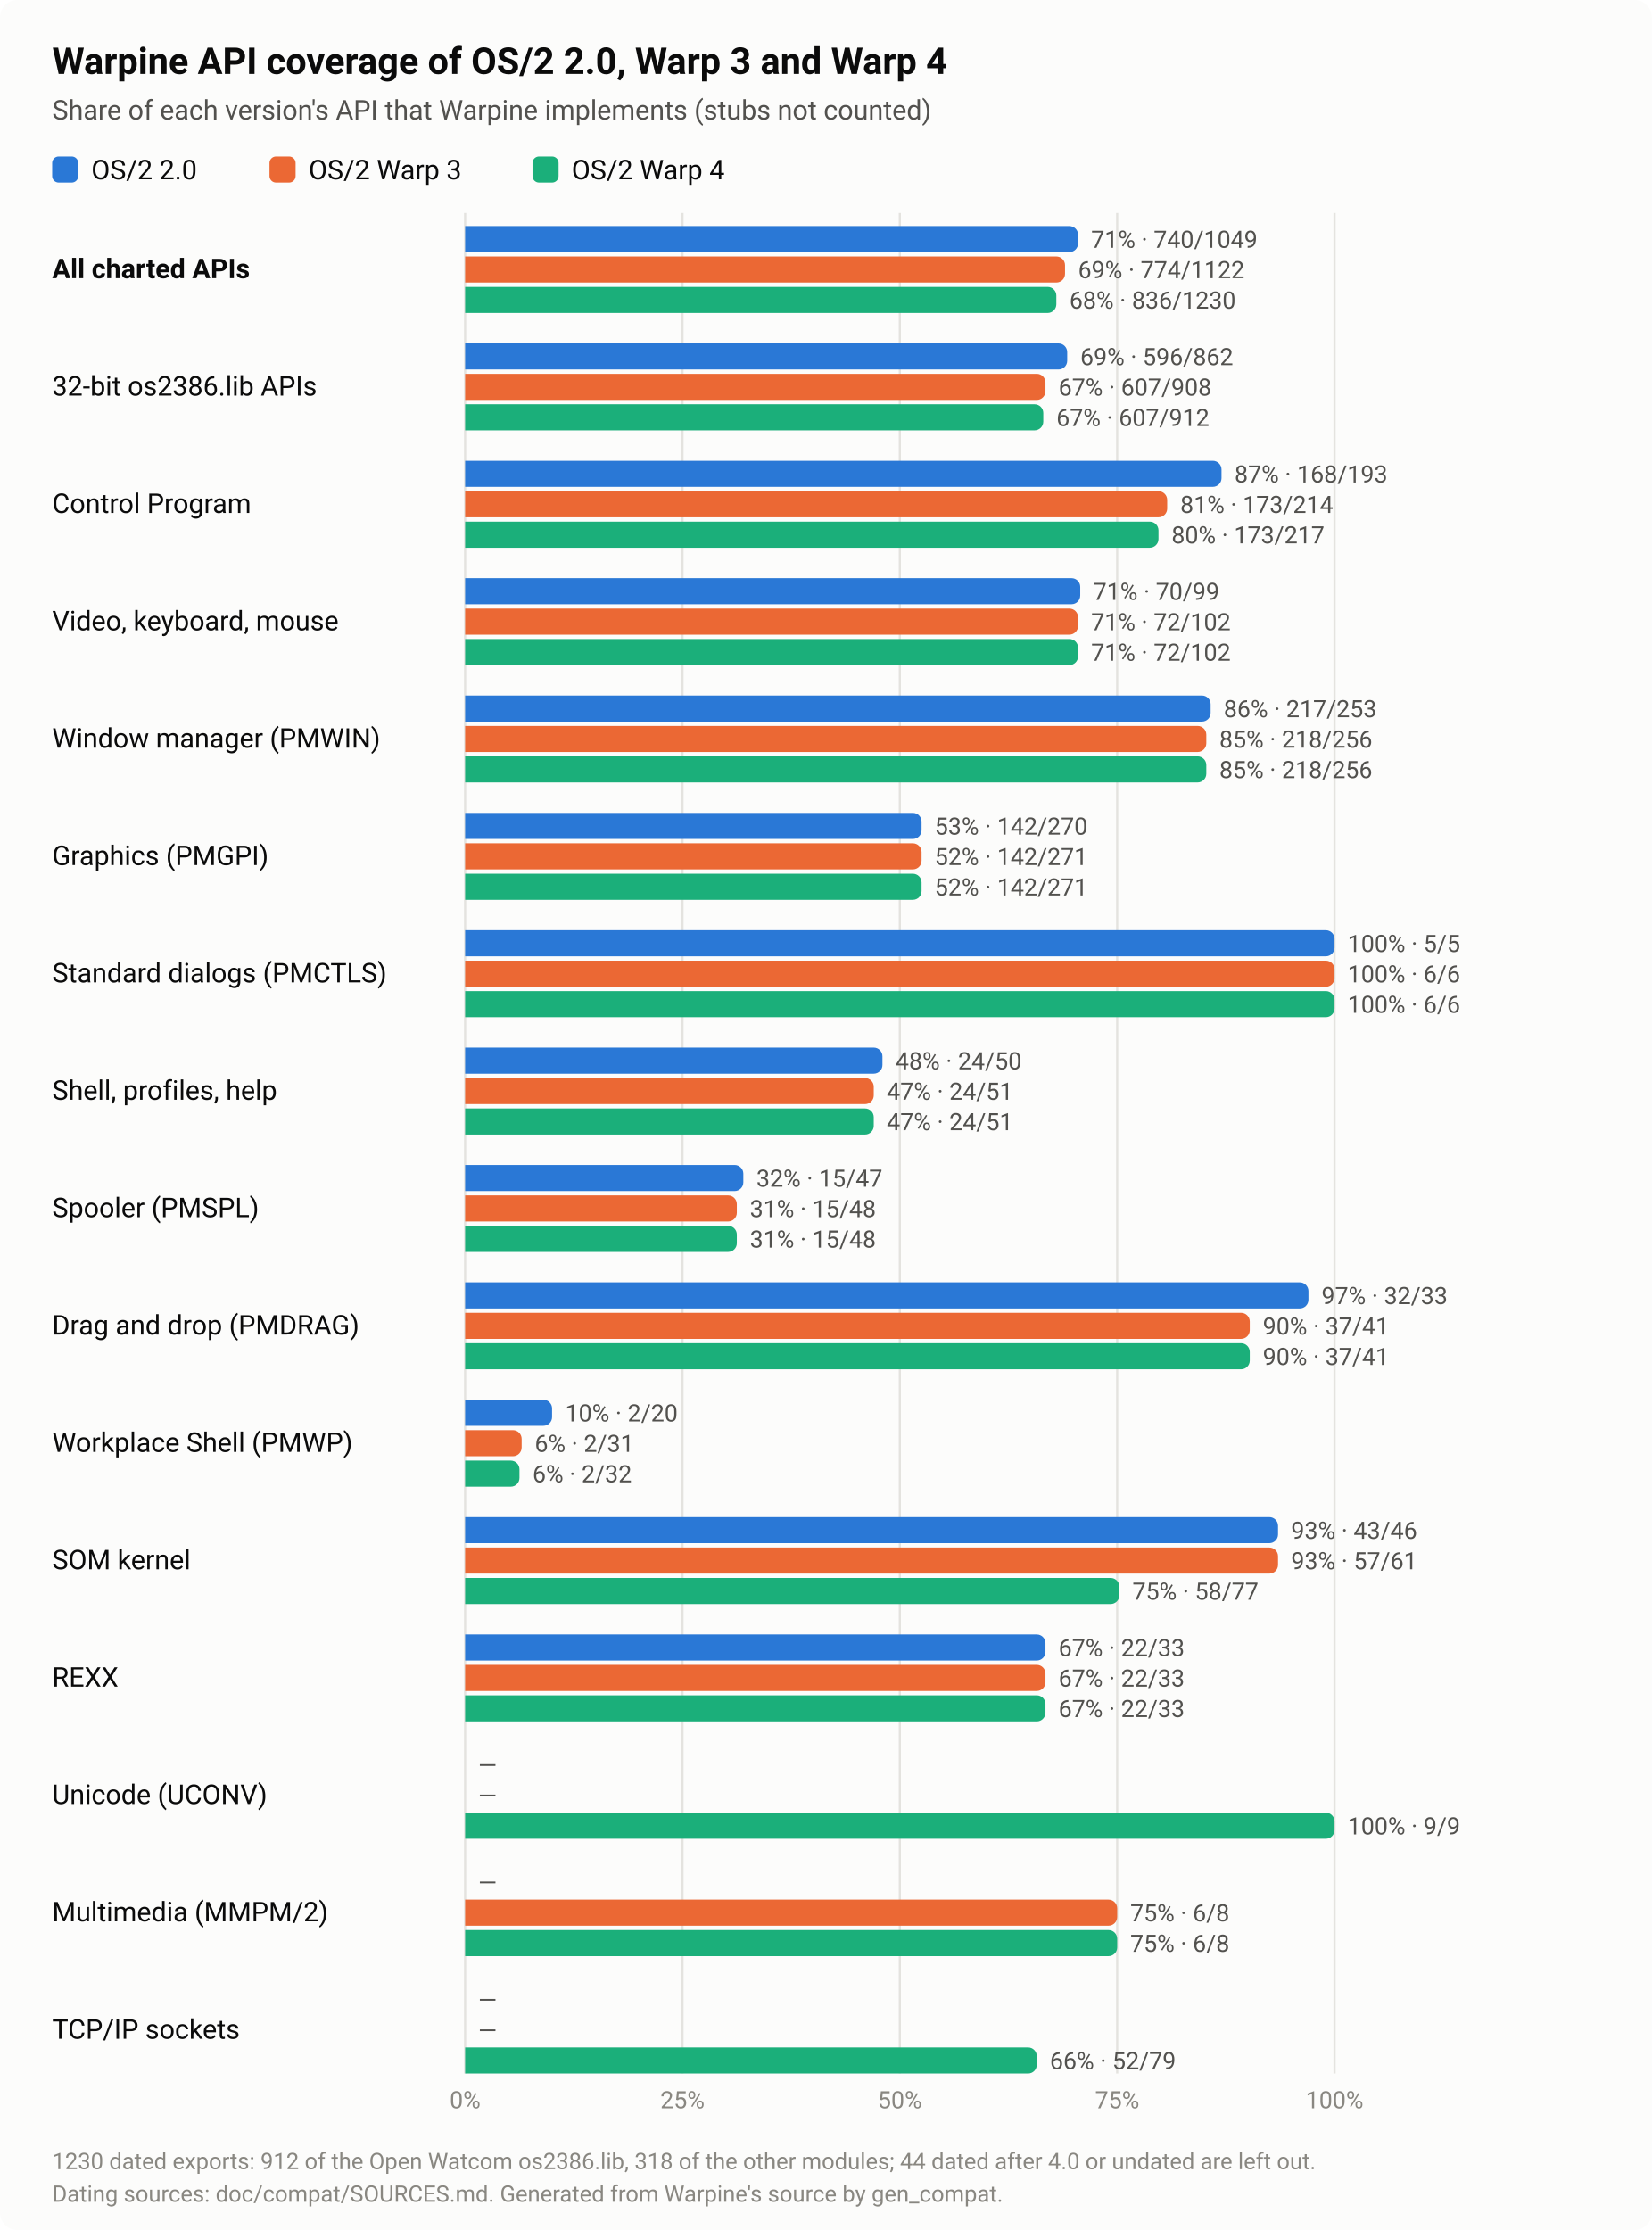
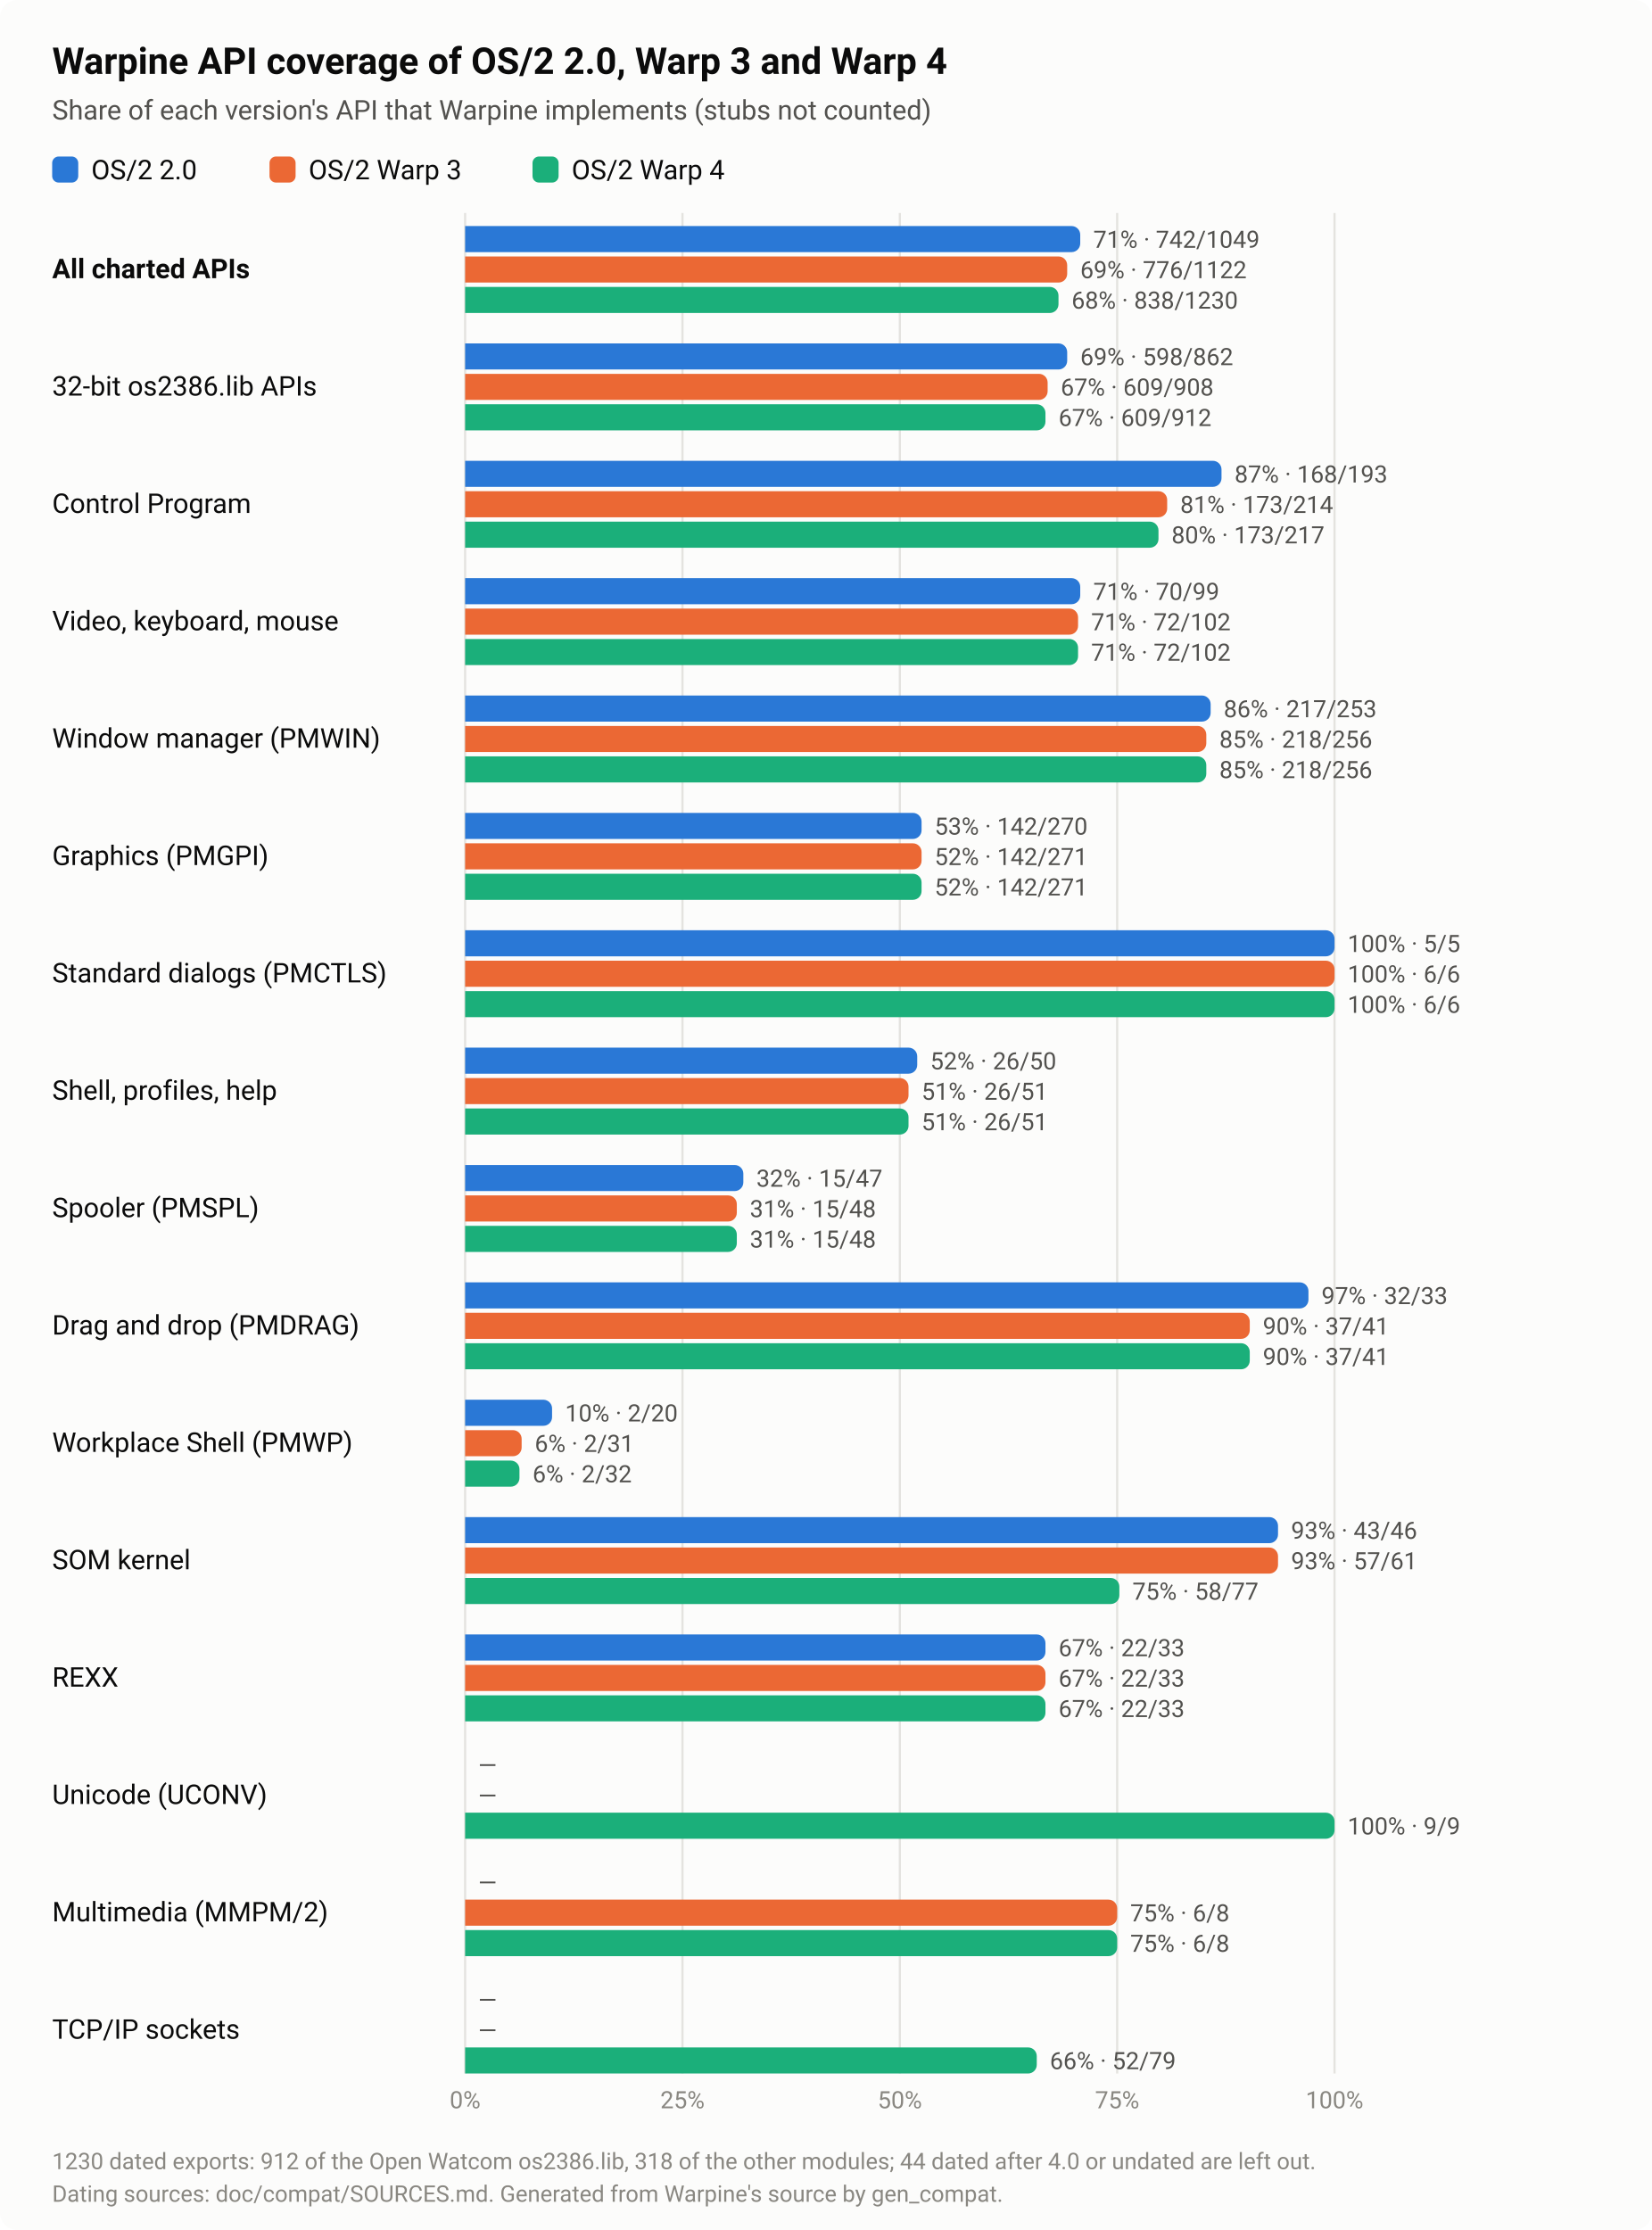
<svg xmlns="http://www.w3.org/2000/svg" width="760" height="1026" viewBox="0 0 760 1026" role="img" aria-labelledby="t d" font-family="system-ui, -apple-system, 'Segoe UI', Roboto, 'Helvetica Neue', Arial, sans-serif">
  <rect width="760" height="1026" rx="8" fill="#fcfcfb" />
  <text x="24" y="34" font-size="17" font-weight="600" fill="#0b0b0b">Warpine API coverage of OS/2 2.0, Warp 3 and Warp 4</text>
  <text x="24" y="55" font-size="12.5" fill="#52514e">Share of each version's API that Warpine implements (stubs not counted)</text>
  <rect x="24" y="72" width="12" height="12" rx="3" fill="#2a78d6" />
  <text x="42" y="82.5" font-size="12.5" fill="#0b0b0b">OS/2 2.0</text>
  <rect x="124" y="72" width="12" height="12" rx="3" fill="#eb6834" />
  <text x="142" y="82.5" font-size="12.5" fill="#0b0b0b">OS/2 Warp 3</text>
  <rect x="245" y="72" width="12" height="12" rx="3" fill="#1baf7a" />
  <text x="263" y="82.5" font-size="12.5" fill="#0b0b0b">OS/2 Warp 4</text>
  <line x1="214" y1="98" x2="214" y2="954" stroke="#e4e3df" stroke-width="1" />
  <text x="214" y="970" font-size="11" text-anchor="middle" fill="#898781">0%</text>
  <line x1="314" y1="98" x2="314" y2="954" stroke="#e4e3df" stroke-width="1" />
  <text x="314" y="970" font-size="11" text-anchor="middle" fill="#898781">25%</text>
  <line x1="414" y1="98" x2="414" y2="954" stroke="#e4e3df" stroke-width="1" />
  <text x="414" y="970" font-size="11" text-anchor="middle" fill="#898781">50%</text>
  <line x1="514" y1="98" x2="514" y2="954" stroke="#e4e3df" stroke-width="1" />
  <text x="514" y="970" font-size="11" text-anchor="middle" fill="#898781">75%</text>
  <line x1="614" y1="98" x2="614" y2="954" stroke="#e4e3df" stroke-width="1" />
  <text x="614" y="970" font-size="11" text-anchor="middle" fill="#898781">100%</text>
  <text x="24" y="128" font-size="12.5" font-weight="600" fill="#0b0b0b">All charted APIs</text>
-   <path d="M214 104h278a4 4 0 0 1 4 4v4a4 4 0 0 1 -4 4h-278z" fill="#2a78d6" />
-   <text x="502" y="114" font-size="11" fill="#52514e">71% · 740/1049</text>
-   <path d="M214 118h272a4 4 0 0 1 4 4v4a4 4 0 0 1 -4 4h-272z" fill="#eb6834" />
-   <text x="496" y="128" font-size="11" fill="#52514e">69% · 774/1122</text>
-   <path d="M214 132h268a4 4 0 0 1 4 4v4a4 4 0 0 1 -4 4h-268z" fill="#1baf7a" />
-   <text x="492" y="142" font-size="11" fill="#52514e">68% · 836/1230</text>
+   <path d="M214 104h279a4 4 0 0 1 4 4v4a4 4 0 0 1 -4 4h-279z" fill="#2a78d6" />
+   <text x="503" y="114" font-size="11" fill="#52514e">71% · 742/1049</text>
+   <path d="M214 118h273a4 4 0 0 1 4 4v4a4 4 0 0 1 -4 4h-273z" fill="#eb6834" />
+   <text x="497" y="128" font-size="11" fill="#52514e">69% · 776/1122</text>
+   <path d="M214 132h269a4 4 0 0 1 4 4v4a4 4 0 0 1 -4 4h-269z" fill="#1baf7a" />
+   <text x="493" y="142" font-size="11" fill="#52514e">68% · 838/1230</text>
  <text x="24" y="182" font-size="12.5" font-weight="400" fill="#0b0b0b">32-bit os2386.lib APIs</text>
  <path d="M214 158h273a4 4 0 0 1 4 4v4a4 4 0 0 1 -4 4h-273z" fill="#2a78d6" />
-   <text x="497" y="168" font-size="11" fill="#52514e">69% · 596/862</text>
-   <path d="M214 172h263a4 4 0 0 1 4 4v4a4 4 0 0 1 -4 4h-263z" fill="#eb6834" />
-   <text x="487" y="182" font-size="11" fill="#52514e">67% · 607/908</text>
-   <path d="M214 186h262a4 4 0 0 1 4 4v4a4 4 0 0 1 -4 4h-262z" fill="#1baf7a" />
-   <text x="486" y="196" font-size="11" fill="#52514e">67% · 607/912</text>
+   <text x="497" y="168" font-size="11" fill="#52514e">69% · 598/862</text>
+   <path d="M214 172h264a4 4 0 0 1 4 4v4a4 4 0 0 1 -4 4h-264z" fill="#eb6834" />
+   <text x="488" y="182" font-size="11" fill="#52514e">67% · 609/908</text>
+   <path d="M214 186h263a4 4 0 0 1 4 4v4a4 4 0 0 1 -4 4h-263z" fill="#1baf7a" />
+   <text x="487" y="196" font-size="11" fill="#52514e">67% · 609/912</text>
  <text x="24" y="236" font-size="12.5" font-weight="400" fill="#0b0b0b">Control Program</text>
  <path d="M214 212h344a4 4 0 0 1 4 4v4a4 4 0 0 1 -4 4h-344z" fill="#2a78d6" />
  <text x="568" y="222" font-size="11" fill="#52514e">87% · 168/193</text>
  <path d="M214 226h319a4 4 0 0 1 4 4v4a4 4 0 0 1 -4 4h-319z" fill="#eb6834" />
  <text x="543" y="236" font-size="11" fill="#52514e">81% · 173/214</text>
  <path d="M214 240h315a4 4 0 0 1 4 4v4a4 4 0 0 1 -4 4h-315z" fill="#1baf7a" />
  <text x="539" y="250" font-size="11" fill="#52514e">80% · 173/217</text>
  <text x="24" y="290" font-size="12.5" font-weight="400" fill="#0b0b0b">Video, keyboard, mouse</text>
  <path d="M214 266h279a4 4 0 0 1 4 4v4a4 4 0 0 1 -4 4h-279z" fill="#2a78d6" />
  <text x="503" y="276" font-size="11" fill="#52514e">71% · 70/99</text>
  <path d="M214 280h278a4 4 0 0 1 4 4v4a4 4 0 0 1 -4 4h-278z" fill="#eb6834" />
  <text x="502" y="290" font-size="11" fill="#52514e">71% · 72/102</text>
  <path d="M214 294h278a4 4 0 0 1 4 4v4a4 4 0 0 1 -4 4h-278z" fill="#1baf7a" />
  <text x="502" y="304" font-size="11" fill="#52514e">71% · 72/102</text>
  <text x="24" y="344" font-size="12.5" font-weight="400" fill="#0b0b0b">Window manager (PMWIN)</text>
  <path d="M214 320h339a4 4 0 0 1 4 4v4a4 4 0 0 1 -4 4h-339z" fill="#2a78d6" />
  <text x="563" y="330" font-size="11" fill="#52514e">86% · 217/253</text>
  <path d="M214 334h337a4 4 0 0 1 4 4v4a4 4 0 0 1 -4 4h-337z" fill="#eb6834" />
  <text x="561" y="344" font-size="11" fill="#52514e">85% · 218/256</text>
  <path d="M214 348h337a4 4 0 0 1 4 4v4a4 4 0 0 1 -4 4h-337z" fill="#1baf7a" />
  <text x="561" y="358" font-size="11" fill="#52514e">85% · 218/256</text>
  <text x="24" y="398" font-size="12.5" font-weight="400" fill="#0b0b0b">Graphics (PMGPI)</text>
  <path d="M214 374h206a4 4 0 0 1 4 4v4a4 4 0 0 1 -4 4h-206z" fill="#2a78d6" />
  <text x="430" y="384" font-size="11" fill="#52514e">53% · 142/270</text>
  <path d="M214 388h206a4 4 0 0 1 4 4v4a4 4 0 0 1 -4 4h-206z" fill="#eb6834" />
  <text x="430" y="398" font-size="11" fill="#52514e">52% · 142/271</text>
  <path d="M214 402h206a4 4 0 0 1 4 4v4a4 4 0 0 1 -4 4h-206z" fill="#1baf7a" />
  <text x="430" y="412" font-size="11" fill="#52514e">52% · 142/271</text>
  <text x="24" y="452" font-size="12.5" font-weight="400" fill="#0b0b0b">Standard dialogs (PMCTLS)</text>
  <path d="M214 428h396a4 4 0 0 1 4 4v4a4 4 0 0 1 -4 4h-396z" fill="#2a78d6" />
  <text x="620" y="438" font-size="11" fill="#52514e">100% · 5/5</text>
  <path d="M214 442h396a4 4 0 0 1 4 4v4a4 4 0 0 1 -4 4h-396z" fill="#eb6834" />
  <text x="620" y="452" font-size="11" fill="#52514e">100% · 6/6</text>
  <path d="M214 456h396a4 4 0 0 1 4 4v4a4 4 0 0 1 -4 4h-396z" fill="#1baf7a" />
  <text x="620" y="466" font-size="11" fill="#52514e">100% · 6/6</text>
  <text x="24" y="506" font-size="12.5" font-weight="400" fill="#0b0b0b">Shell, profiles, help</text>
-   <path d="M214 482h188a4 4 0 0 1 4 4v4a4 4 0 0 1 -4 4h-188z" fill="#2a78d6" />
-   <text x="412" y="492" font-size="11" fill="#52514e">48% · 24/50</text>
-   <path d="M214 496h184a4 4 0 0 1 4 4v4a4 4 0 0 1 -4 4h-184z" fill="#eb6834" />
-   <text x="408" y="506" font-size="11" fill="#52514e">47% · 24/51</text>
-   <path d="M214 510h184a4 4 0 0 1 4 4v4a4 4 0 0 1 -4 4h-184z" fill="#1baf7a" />
-   <text x="408" y="520" font-size="11" fill="#52514e">47% · 24/51</text>
+   <path d="M214 482h204a4 4 0 0 1 4 4v4a4 4 0 0 1 -4 4h-204z" fill="#2a78d6" />
+   <text x="428" y="492" font-size="11" fill="#52514e">52% · 26/50</text>
+   <path d="M214 496h200a4 4 0 0 1 4 4v4a4 4 0 0 1 -4 4h-200z" fill="#eb6834" />
+   <text x="424" y="506" font-size="11" fill="#52514e">51% · 26/51</text>
+   <path d="M214 510h200a4 4 0 0 1 4 4v4a4 4 0 0 1 -4 4h-200z" fill="#1baf7a" />
+   <text x="424" y="520" font-size="11" fill="#52514e">51% · 26/51</text>
  <text x="24" y="560" font-size="12.5" font-weight="400" fill="#0b0b0b">Spooler (PMSPL)</text>
  <path d="M214 536h124a4 4 0 0 1 4 4v4a4 4 0 0 1 -4 4h-124z" fill="#2a78d6" />
  <text x="348" y="546" font-size="11" fill="#52514e">32% · 15/47</text>
  <path d="M214 550h121a4 4 0 0 1 4 4v4a4 4 0 0 1 -4 4h-121z" fill="#eb6834" />
  <text x="345" y="560" font-size="11" fill="#52514e">31% · 15/48</text>
  <path d="M214 564h121a4 4 0 0 1 4 4v4a4 4 0 0 1 -4 4h-121z" fill="#1baf7a" />
  <text x="345" y="574" font-size="11" fill="#52514e">31% · 15/48</text>
  <text x="24" y="614" font-size="12.5" font-weight="400" fill="#0b0b0b">Drag and drop (PMDRAG)</text>
  <path d="M214 590h384a4 4 0 0 1 4 4v4a4 4 0 0 1 -4 4h-384z" fill="#2a78d6" />
  <text x="608" y="600" font-size="11" fill="#52514e">97% · 32/33</text>
  <path d="M214 604h357a4 4 0 0 1 4 4v4a4 4 0 0 1 -4 4h-357z" fill="#eb6834" />
  <text x="581" y="614" font-size="11" fill="#52514e">90% · 37/41</text>
  <path d="M214 618h357a4 4 0 0 1 4 4v4a4 4 0 0 1 -4 4h-357z" fill="#1baf7a" />
  <text x="581" y="628" font-size="11" fill="#52514e">90% · 37/41</text>
  <text x="24" y="668" font-size="12.5" font-weight="400" fill="#0b0b0b">Workplace Shell (PMWP)</text>
  <path d="M214 644h36a4 4 0 0 1 4 4v4a4 4 0 0 1 -4 4h-36z" fill="#2a78d6" />
  <text x="260" y="654" font-size="11" fill="#52514e">10% · 2/20</text>
  <path d="M214 658h22a4 4 0 0 1 4 4v4a4 4 0 0 1 -4 4h-22z" fill="#eb6834" />
  <text x="246" y="668" font-size="11" fill="#52514e">6% · 2/31</text>
  <path d="M214 672h21a4 4 0 0 1 4 4v4a4 4 0 0 1 -4 4h-21z" fill="#1baf7a" />
  <text x="245" y="682" font-size="11" fill="#52514e">6% · 2/32</text>
  <text x="24" y="722" font-size="12.5" font-weight="400" fill="#0b0b0b">SOM kernel</text>
  <path d="M214 698h370a4 4 0 0 1 4 4v4a4 4 0 0 1 -4 4h-370z" fill="#2a78d6" />
  <text x="594" y="708" font-size="11" fill="#52514e">93% · 43/46</text>
  <path d="M214 712h370a4 4 0 0 1 4 4v4a4 4 0 0 1 -4 4h-370z" fill="#eb6834" />
  <text x="594" y="722" font-size="11" fill="#52514e">93% · 57/61</text>
  <path d="M214 726h297a4 4 0 0 1 4 4v4a4 4 0 0 1 -4 4h-297z" fill="#1baf7a" />
  <text x="521" y="736" font-size="11" fill="#52514e">75% · 58/77</text>
  <text x="24" y="776" font-size="12.5" font-weight="400" fill="#0b0b0b">REXX</text>
  <path d="M214 752h263a4 4 0 0 1 4 4v4a4 4 0 0 1 -4 4h-263z" fill="#2a78d6" />
  <text x="487" y="762" font-size="11" fill="#52514e">67% · 22/33</text>
  <path d="M214 766h263a4 4 0 0 1 4 4v4a4 4 0 0 1 -4 4h-263z" fill="#eb6834" />
  <text x="487" y="776" font-size="11" fill="#52514e">67% · 22/33</text>
  <path d="M214 780h263a4 4 0 0 1 4 4v4a4 4 0 0 1 -4 4h-263z" fill="#1baf7a" />
  <text x="487" y="790" font-size="11" fill="#52514e">67% · 22/33</text>
  <text x="24" y="830" font-size="12.5" font-weight="400" fill="#0b0b0b">Unicode (UCONV)</text>
  <text x="220" y="816" font-size="11" fill="#52514e">—</text>
  <text x="220" y="830" font-size="11" fill="#52514e">—</text>
  <path d="M214 834h396a4 4 0 0 1 4 4v4a4 4 0 0 1 -4 4h-396z" fill="#1baf7a" />
  <text x="620" y="844" font-size="11" fill="#52514e">100% · 9/9</text>
  <text x="24" y="884" font-size="12.5" font-weight="400" fill="#0b0b0b">Multimedia (MMPM/2)</text>
  <text x="220" y="870" font-size="11" fill="#52514e">—</text>
  <path d="M214 874h296a4 4 0 0 1 4 4v4a4 4 0 0 1 -4 4h-296z" fill="#eb6834" />
  <text x="520" y="884" font-size="11" fill="#52514e">75% · 6/8</text>
  <path d="M214 888h296a4 4 0 0 1 4 4v4a4 4 0 0 1 -4 4h-296z" fill="#1baf7a" />
  <text x="520" y="898" font-size="11" fill="#52514e">75% · 6/8</text>
  <text x="24" y="938" font-size="12.5" font-weight="400" fill="#0b0b0b">TCP/IP sockets</text>
  <text x="220" y="924" font-size="11" fill="#52514e">—</text>
  <text x="220" y="938" font-size="11" fill="#52514e">—</text>
  <path d="M214 942h259a4 4 0 0 1 4 4v4a4 4 0 0 1 -4 4h-259z" fill="#1baf7a" />
  <text x="483" y="952" font-size="11" fill="#52514e">66% · 52/79</text>
  <text x="24" y="998" font-size="10.5" fill="#898781">1230 dated exports: 912 of the Open Watcom os2386.lib, 318 of the other modules; 44 dated after 4.0 or undated are left out.</text>
  <text x="24" y="1013" font-size="10.5" fill="#898781">Dating sources: doc/compat/SOURCES.md. Generated from Warpine's source by gen_compat.</text>
</svg>
